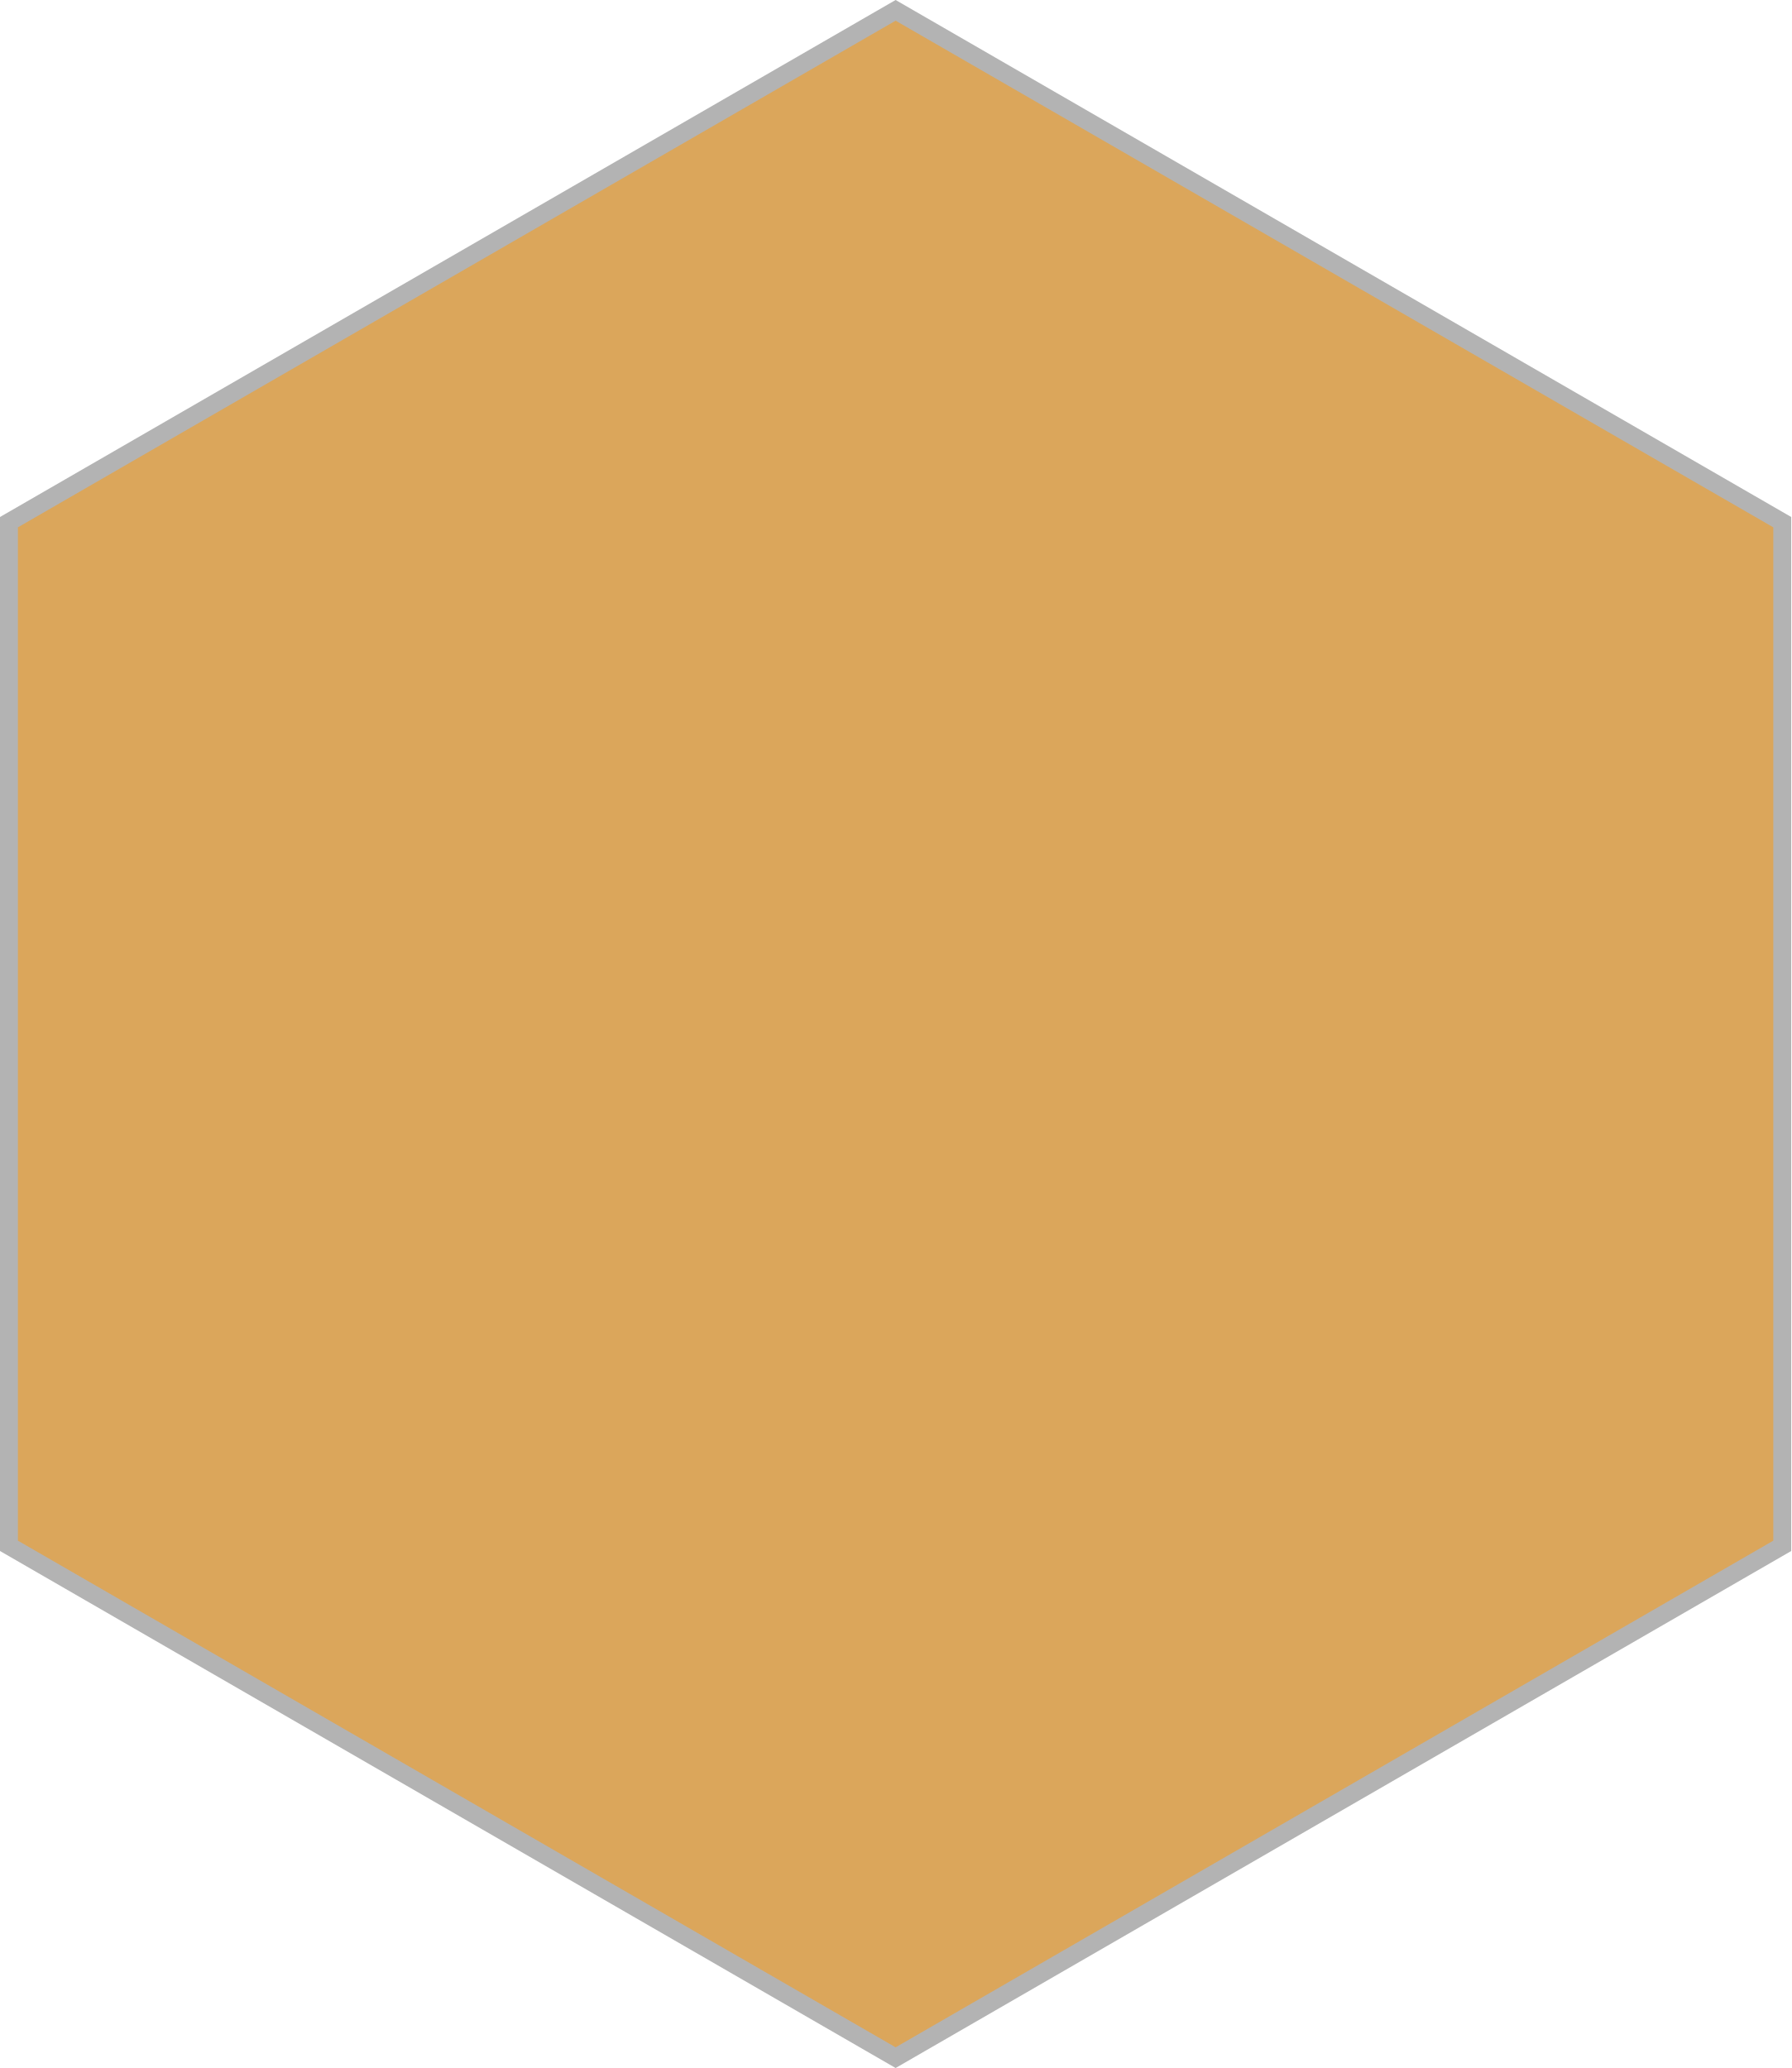
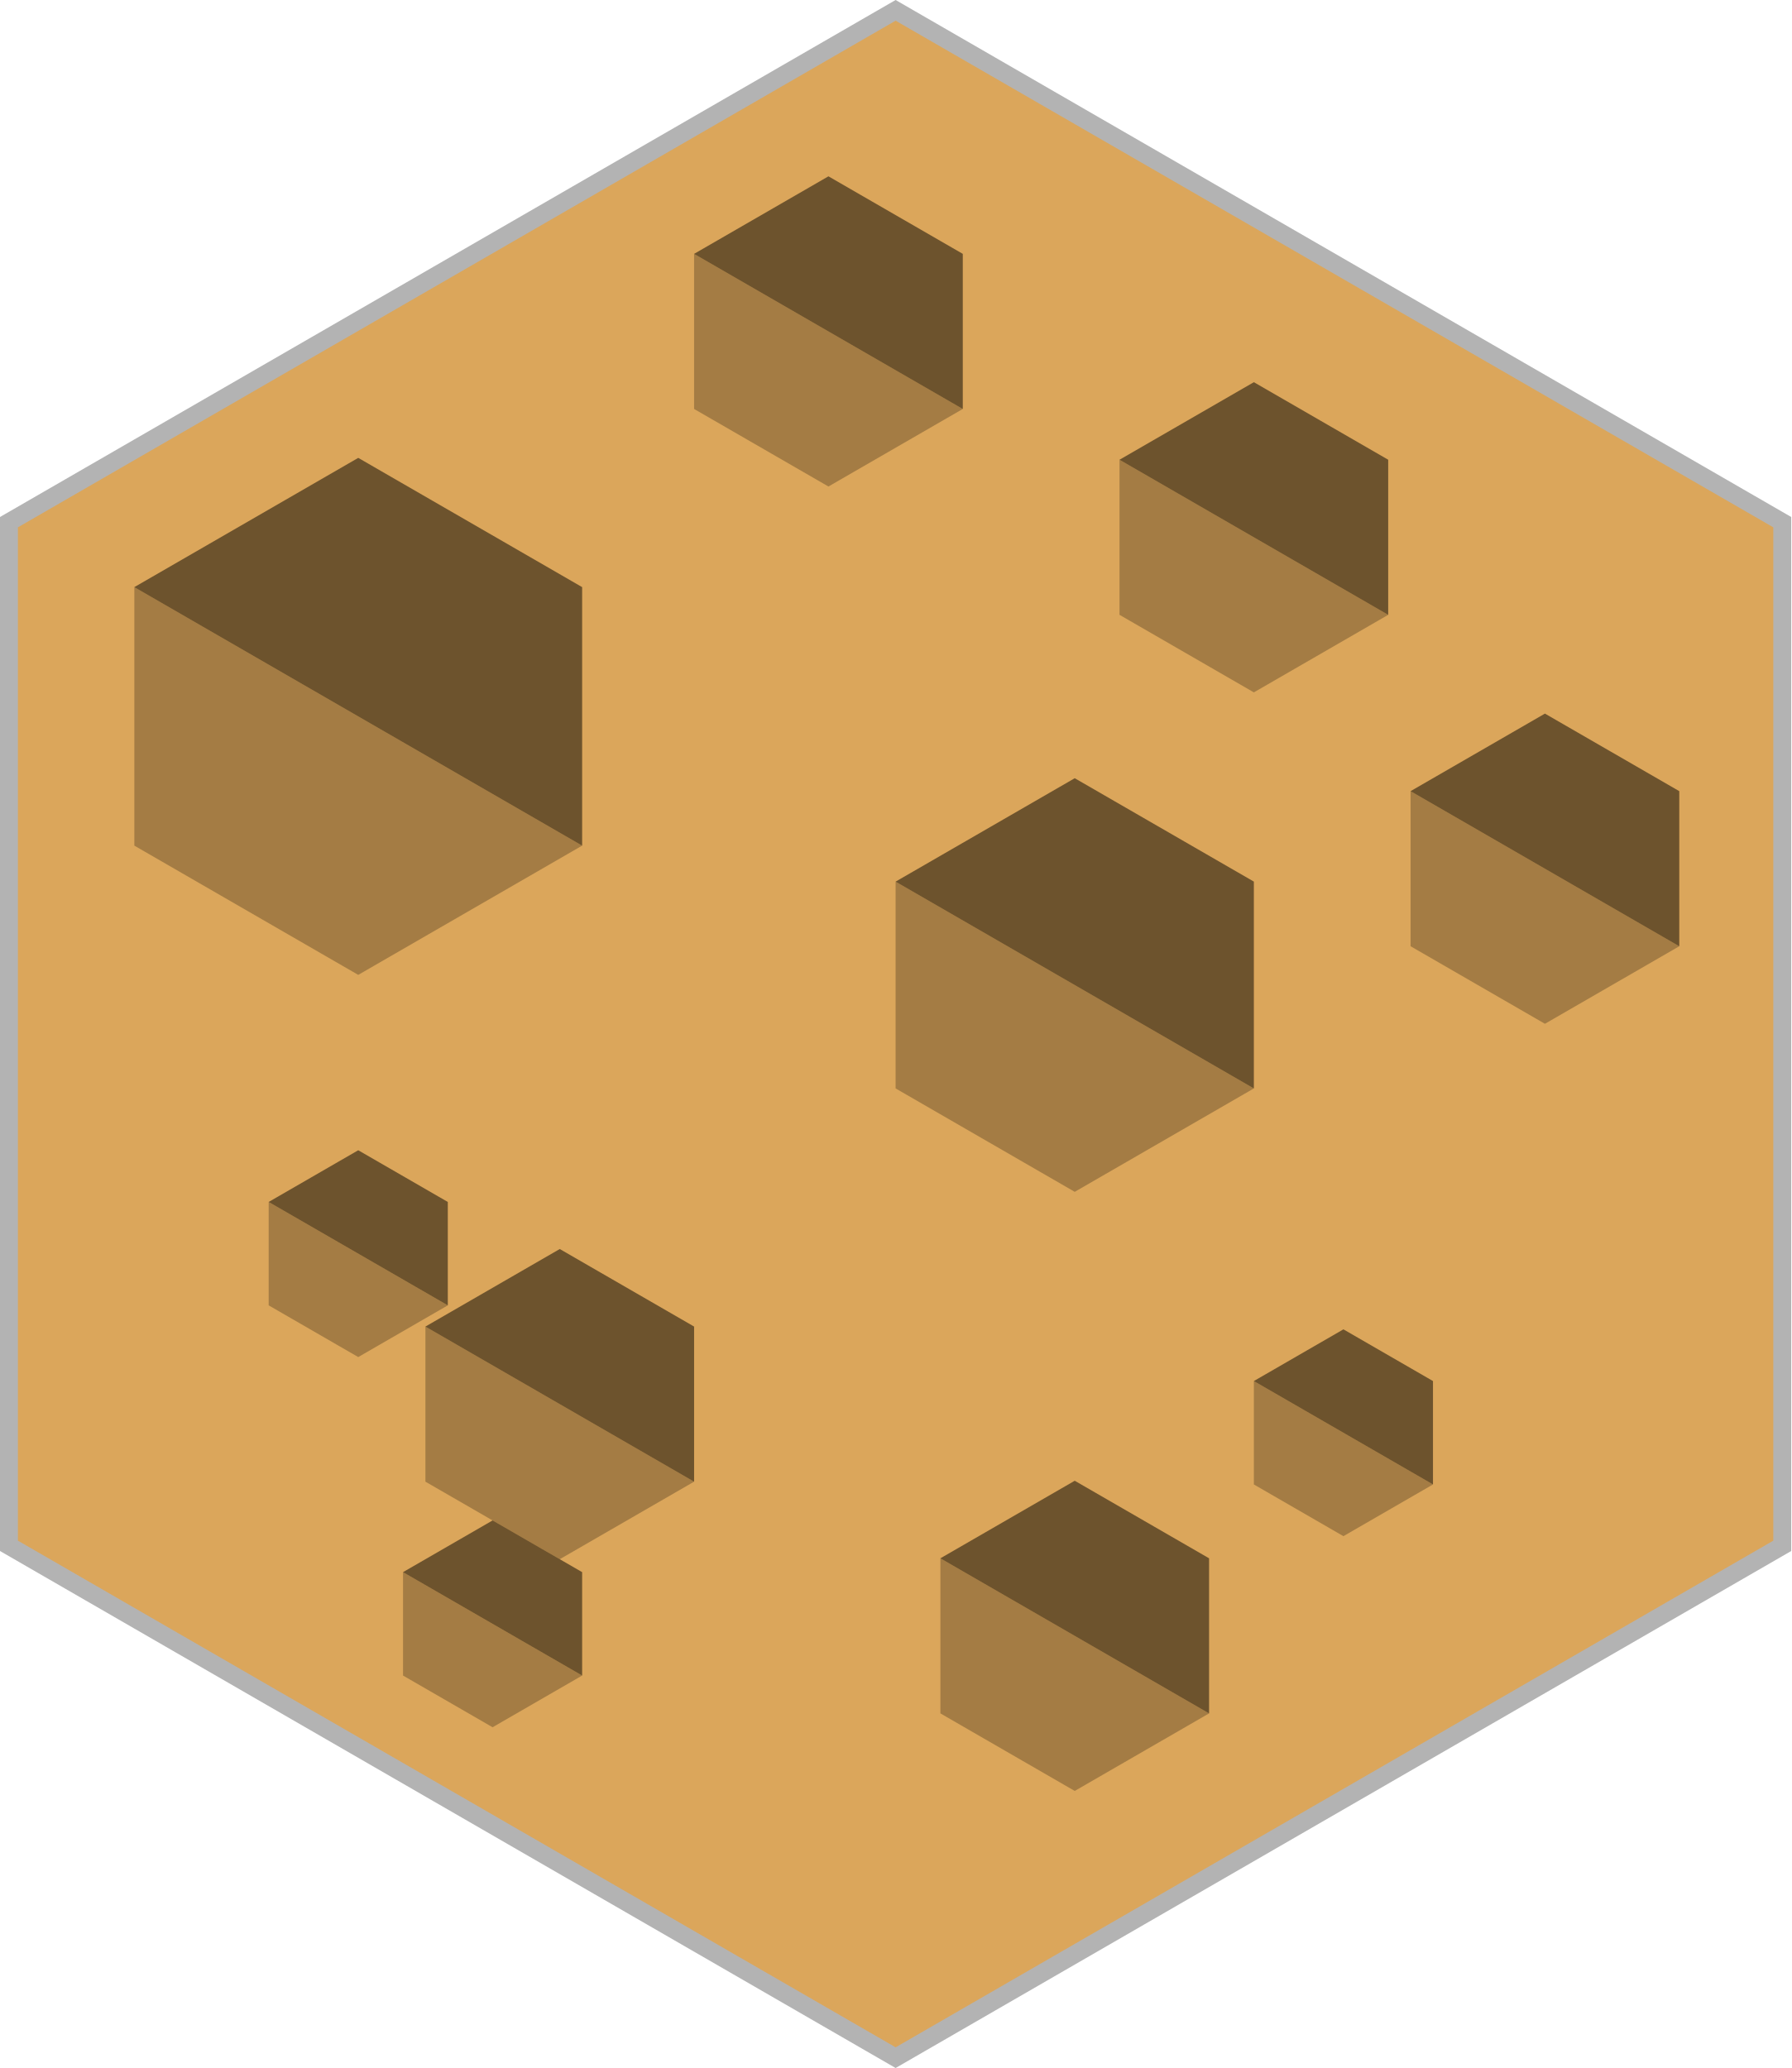
<svg xmlns="http://www.w3.org/2000/svg" xml:space="preserve" width="100" height="115.47">
  <path fill="#dba65b" stroke="#b3b3b3" d="M99.5 86.314 50 114.893.5 86.314V29.156L50 .577l49.5 28.579z" />
+   <path fill-opacity=".25" d="M70 60.774 50 49.227v11.547l10 5.774z" />
+   <path fill-opacity=".5" d="m60 43.453-10 5.774 20 11.547V49.226z" />
+   <path fill-opacity=".25" d="m67.5 95.67-15-8.66v8.66L60 100z" />
+   <path fill-opacity=".5" d="m60 82.68-7.5 4.33 15 8.66v-8.66z" />
+   <path fill-opacity=".25" d="m32.5 47.217-25-14.434v14.434L20 54.434z" />
+   <path fill-opacity=".5" d="M20 25.566 7.5 32.783l25 14.434V32.783z" />
+   <path fill-opacity=".25" d="m77.5 34.33-15-8.66v8.66l7.5 4.33z" />
+   <path fill-opacity=".5" d="m70 21.34-7.5 4.33 15 8.66v-8.66z" />
+   <path fill-opacity=".25" d="m25 72.887-10-5.773v5.773l5 2.887z" />
+   <path fill-opacity=".5" d="m20 64.226-5 2.887 10 5.773v-5.773z" />
+   <path fill-opacity=".25" d="m80 82.887-10-5.773v5.773l5 2.887z" />
+   <path fill-opacity=".5" d="m75 74.226-5 2.887 10 5.773v-5.773z" />
+   <path fill-opacity=".25" d="m32.5 93.557-10-5.773v5.773l5 2.887z" />
+   <path fill-opacity=".5" d="m27.5 84.896-5 2.887 10 5.773v-5.773z" />
+   <path fill-opacity=".25" d="m53.75 22.835-15-8.66v8.66l7.5 4.33z" />
+   <path fill-opacity=".5" d="m46.25 9.845-7.5 4.33 15 8.66v-8.66z" />
+   <path fill-opacity=".25" d="m93.75 52.835-15-8.66v8.66l7.5 4.33z" />
+   <path fill-opacity=".5" d="m86.25 39.845-7.5 4.33 15 8.66v-8.66z" />
+   <path fill-opacity=".25" d="m38.75 82.731-15-8.66v8.66l7.5 4.33z" />
+   <path fill-opacity=".5" d="m31.25 69.741-7.5 4.33 15 8.66v-8.66z" />
</svg>
